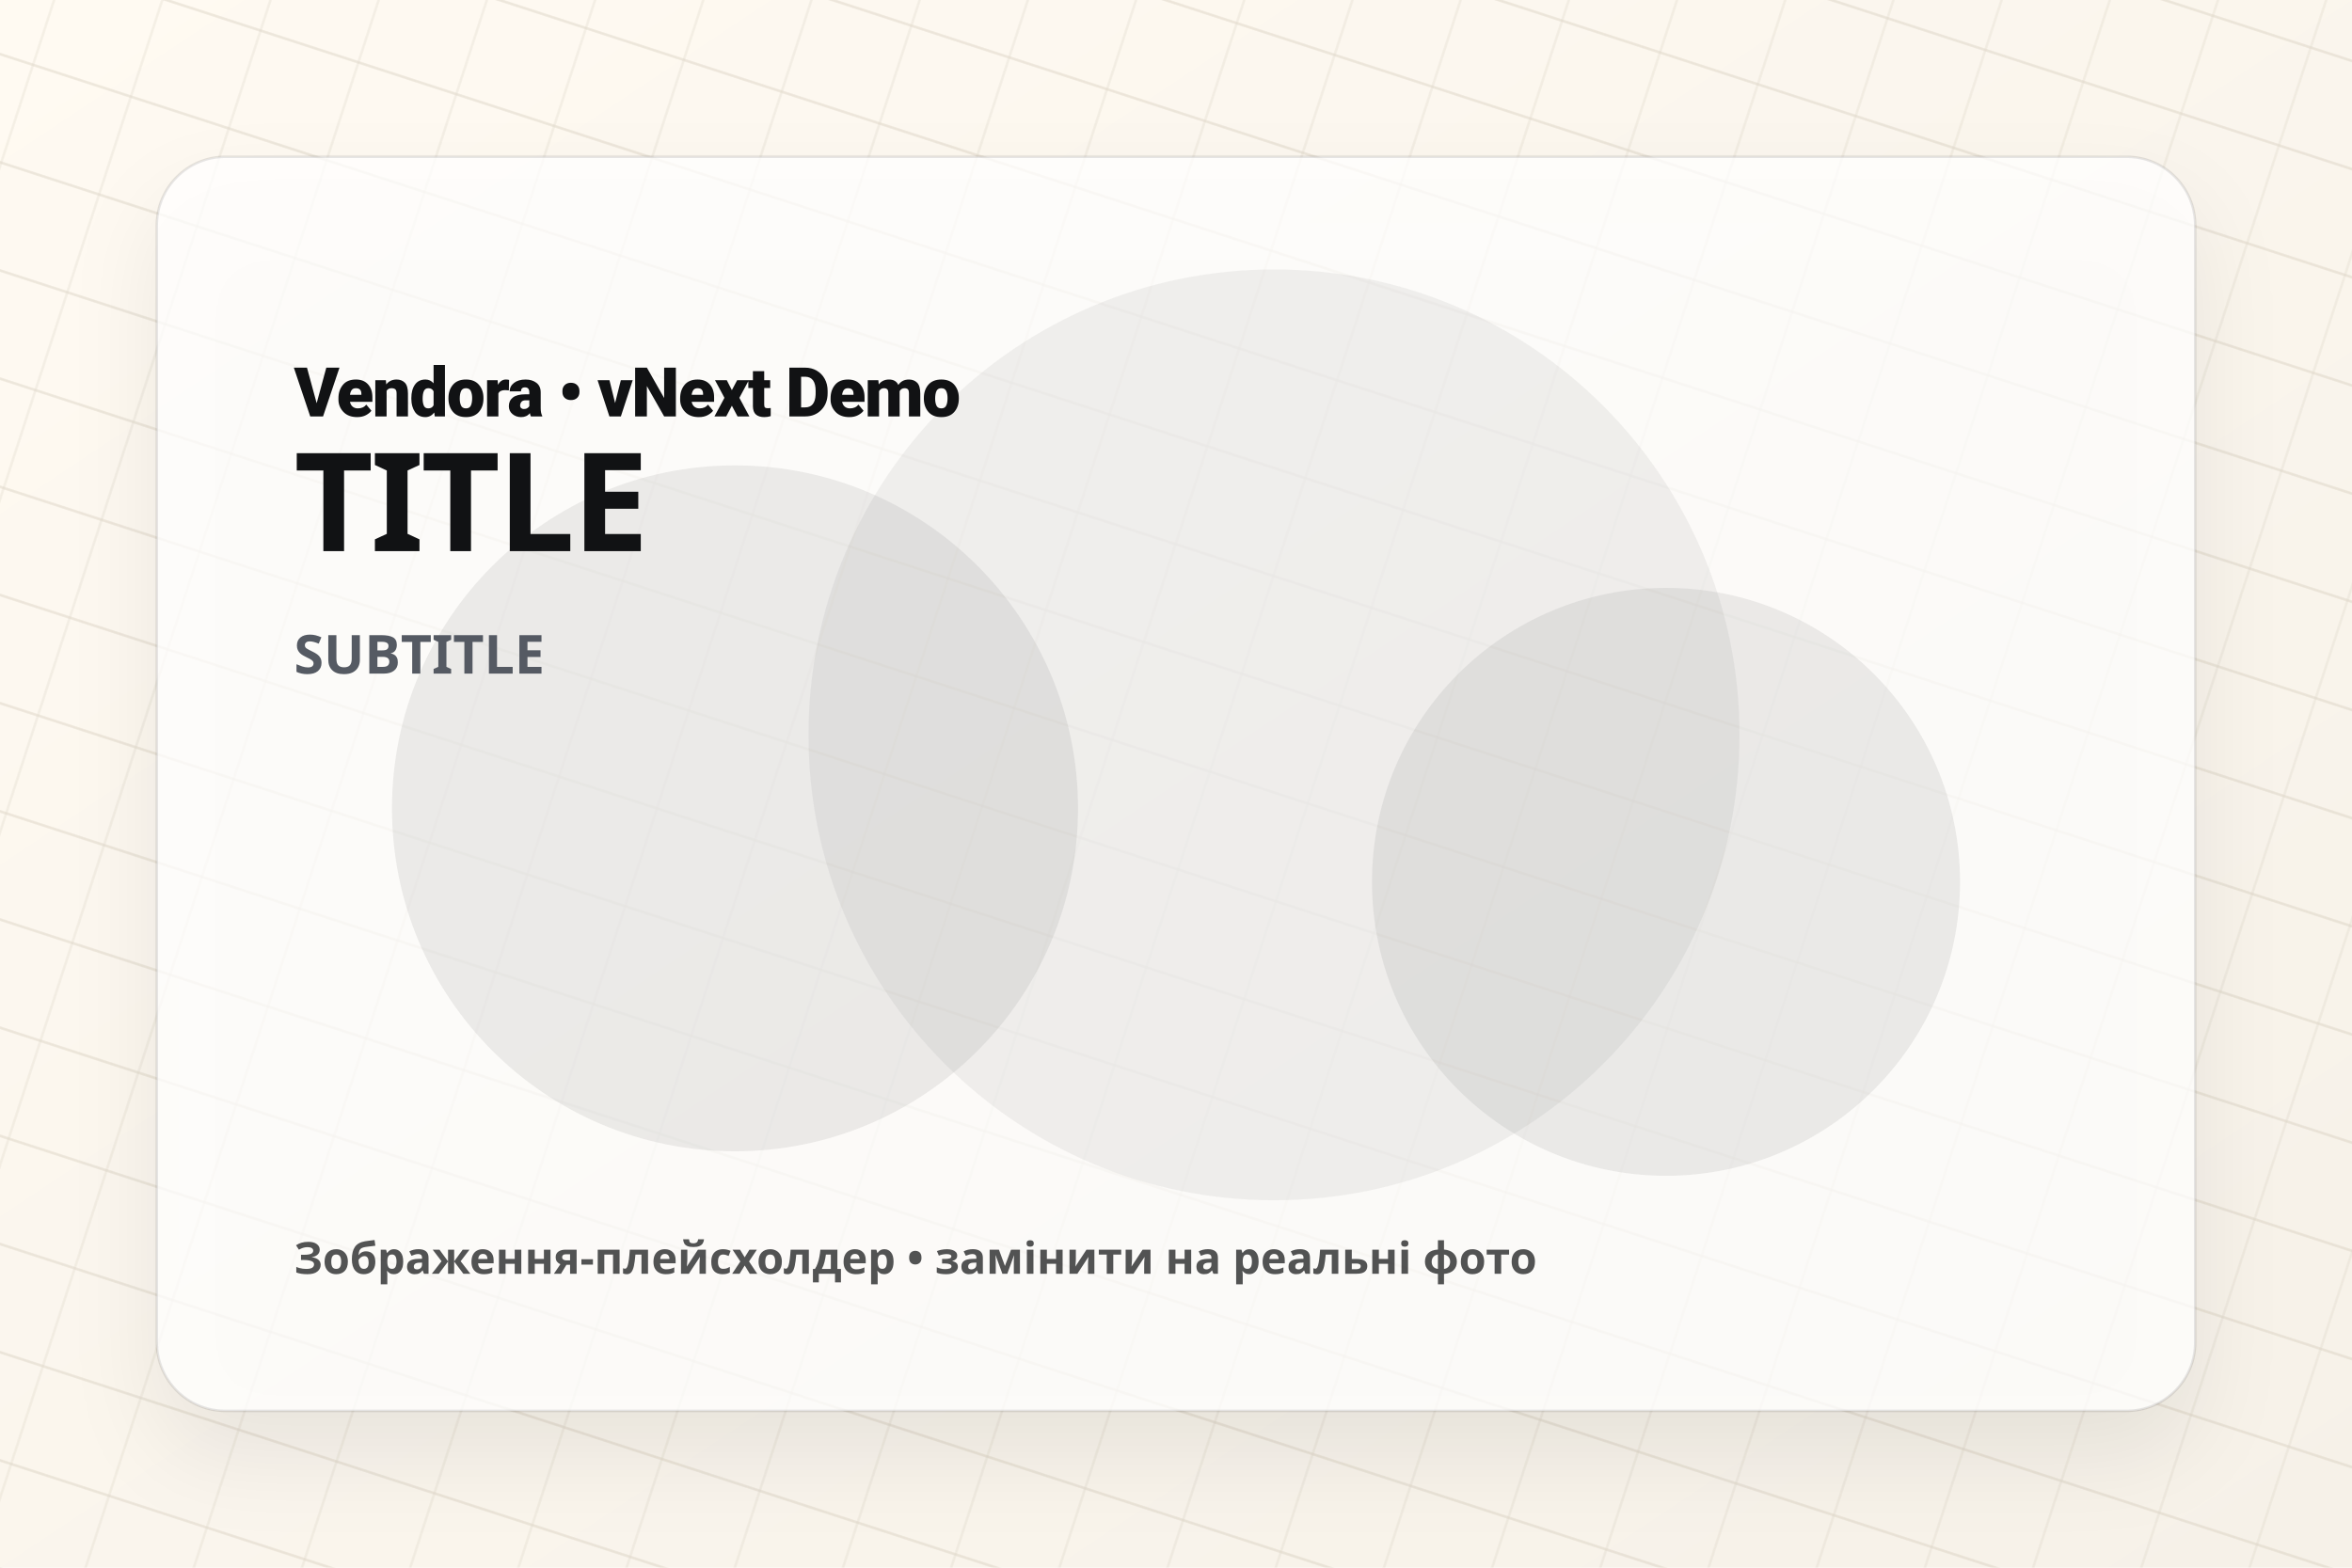
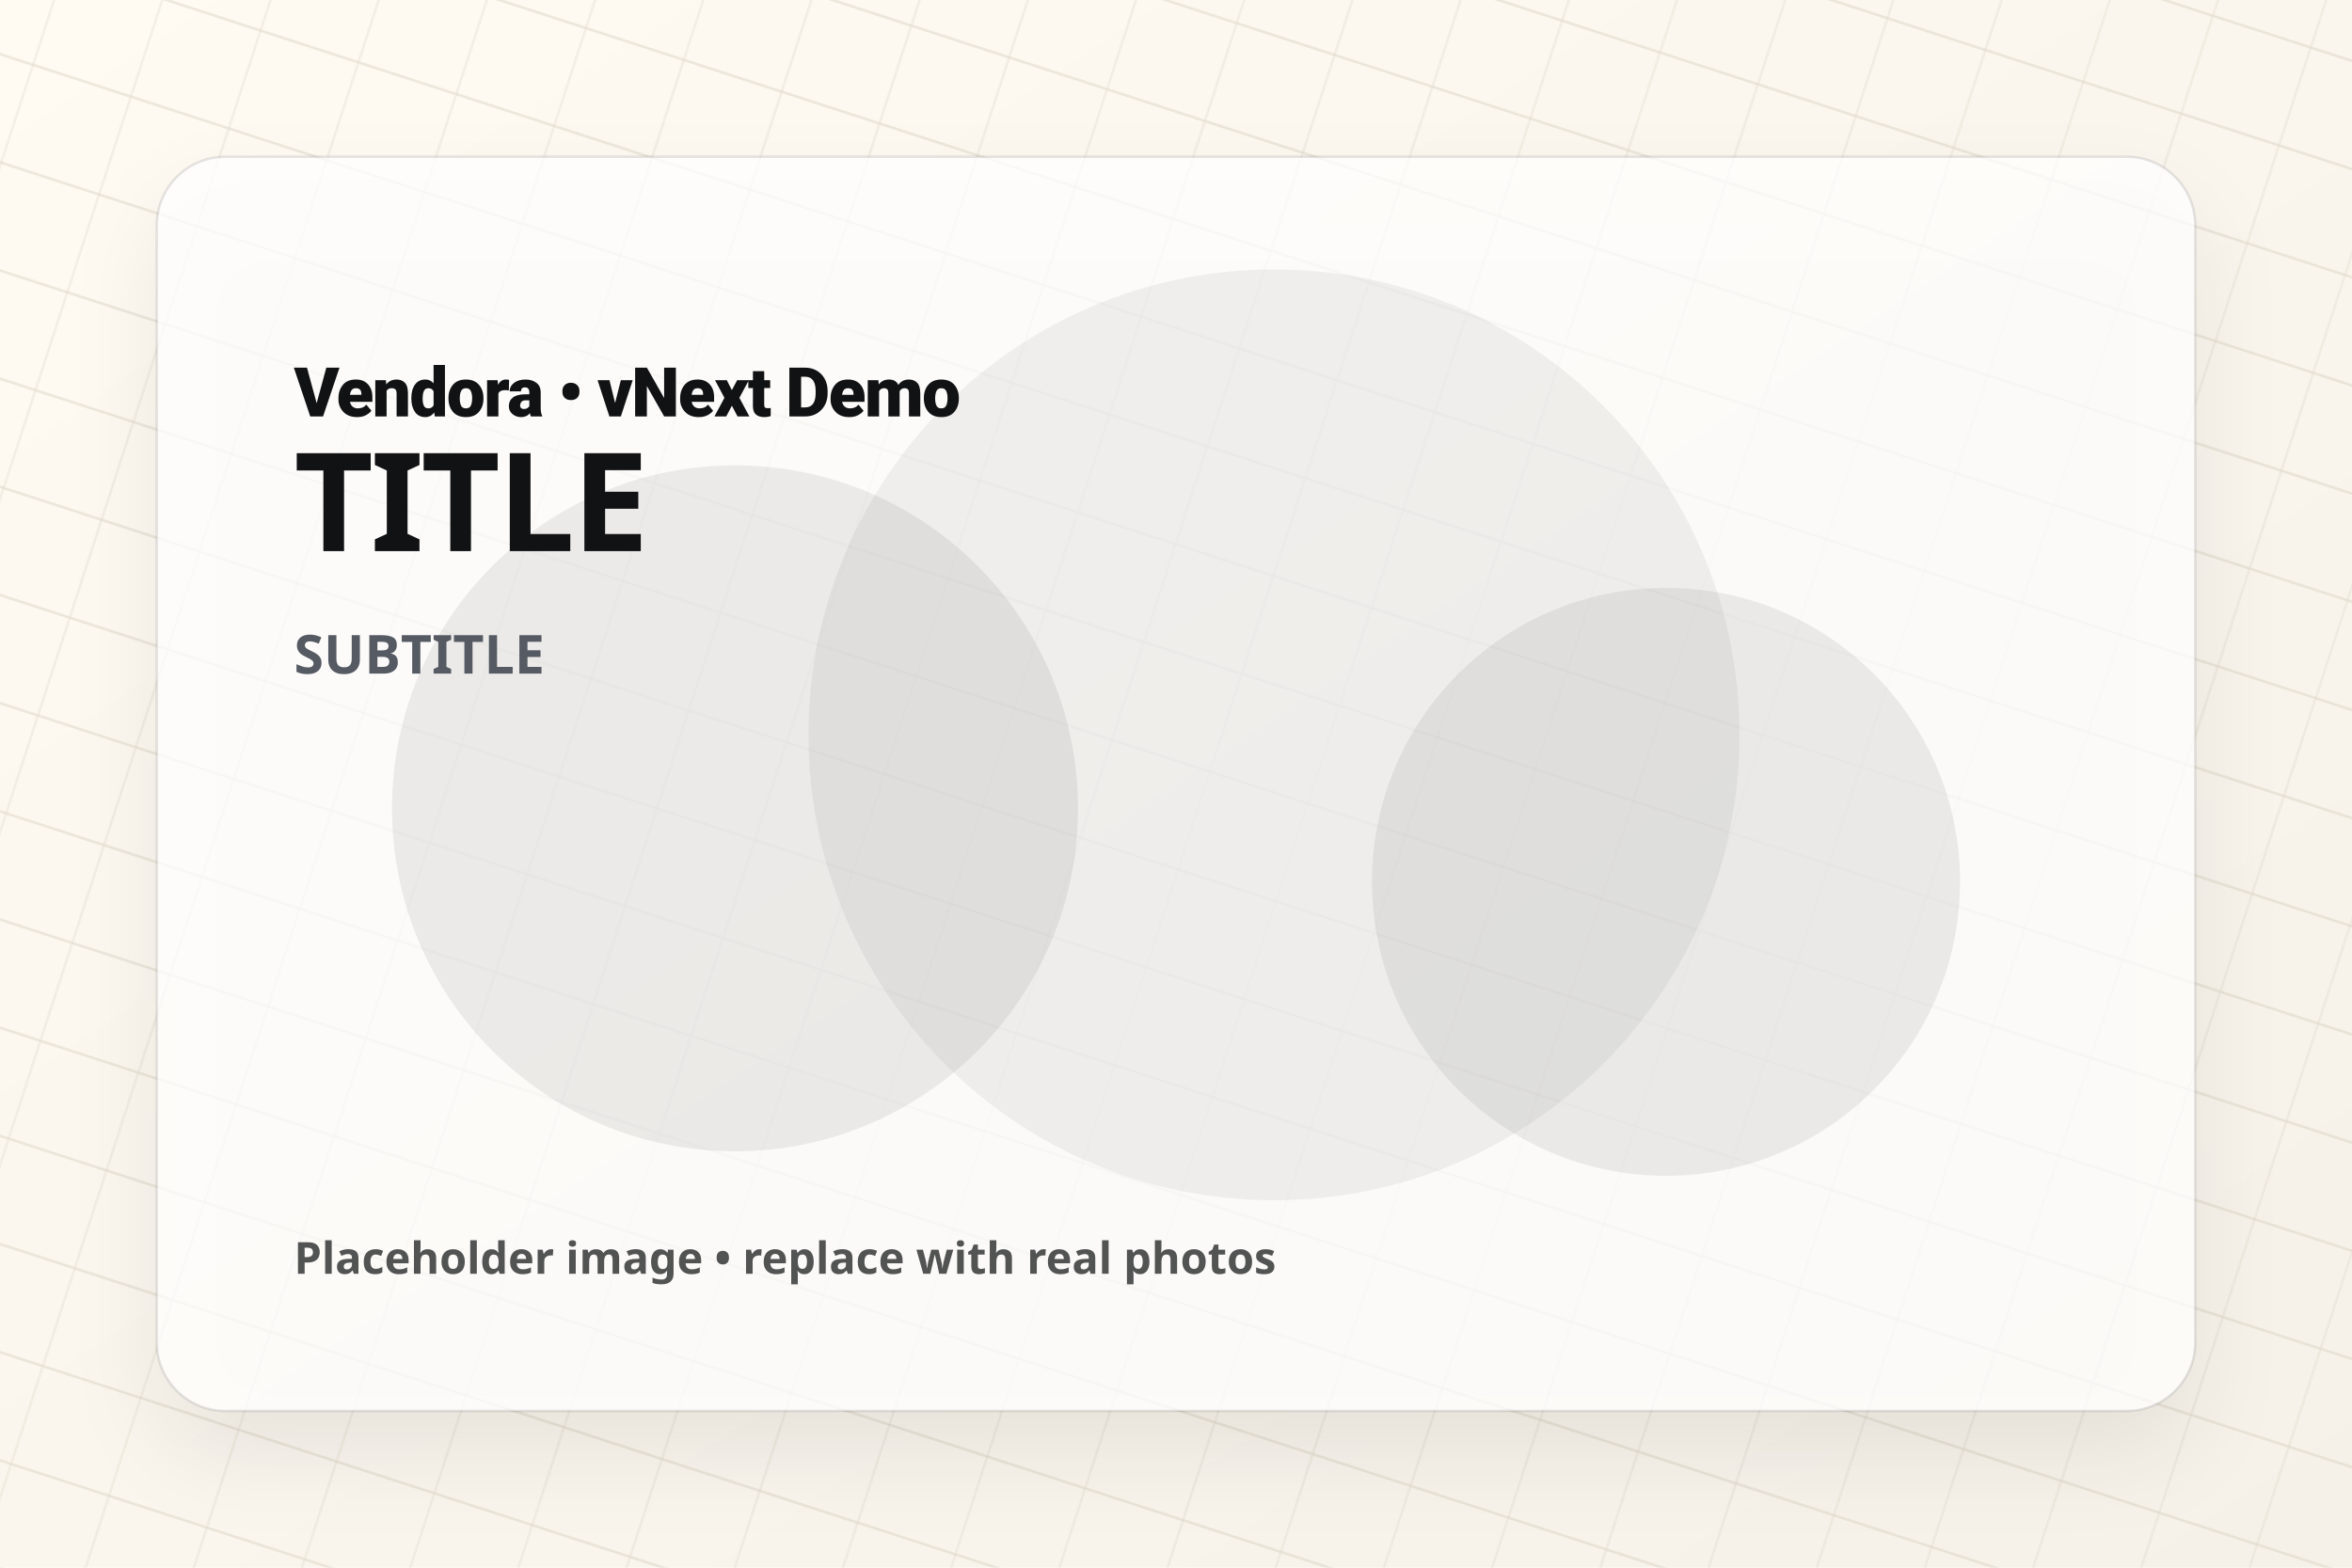
<svg xmlns="http://www.w3.org/2000/svg" width="960" height="640" viewBox="0 0 960 640">
  <defs>
    <linearGradient id="g" x1="0" y1="0" x2="1" y2="1">
      <stop offset="0" stop-color="#fffaf2" />
      <stop offset="1" stop-color="#f6f1e8" />
    </linearGradient>
    <filter id="s" x="-20%" y="-20%" width="140%" height="140%">
      <feDropShadow dx="0" dy="18" stdDeviation="18" flood-color="#111214" flood-opacity="0.10" />
    </filter>
    <pattern id="p" width="42" height="42" patternUnits="userSpaceOnUse" patternTransform="rotate(18)">
      <rect width="42" height="42" fill="none" />
      <path d="M0 21H42" stroke="#c9bfae" stroke-opacity="0.6" />
      <path d="M21 0V42" stroke="#c9bfae" stroke-opacity="0.35" />
    </pattern>
  </defs>
  <rect width="960" height="640" fill="url(#g)" />
  <rect width="960" height="640" fill="url(#p)" opacity="0.55" />
  <g filter="url(#s)">
    <rect x="64" y="64" width="832" height="512" rx="28" fill="rgba(255,255,255,0.72)" stroke="rgba(17,18,20,0.10)" />
  </g>
  <g opacity="0.92">
    <circle cx="300" cy="330" r="140" fill="#111214" fill-opacity="0.08" />
    <circle cx="520" cy="300" r="190" fill="#111214" fill-opacity="0.06" />
    <circle cx="680" cy="360" r="120" fill="#111214" fill-opacity="0.08" />
  </g>
  <text x="120" y="170" font-family="ui-sans-serif, system-ui, -apple-system, Segoe UI, Roboto, Helvetica, Arial" font-size="28" font-weight="900" fill="#111214" letter-spacing="-0.6">Vendora • vNext Demo</text>
  <text id="t1" x="120" y="225" font-family="ui-sans-serif, system-ui" font-size="56" font-weight="950" fill="#111214" letter-spacing="-1.2">TITLE</text>
  <text id="t2" x="120" y="275" font-family="ui-sans-serif, system-ui" font-size="22" font-weight="700" fill="#555a63">SUBTITLE</text>
-   <text x="120" y="520" font-family="ui-sans-serif, system-ui" font-size="18" font-weight="800" fill="#111214" opacity="0.72">Зображення‑плейсхолдер • замінити на реальні фото</text>
+   <text x="120" y="520" font-family="ui-sans-serif, system-ui" font-size="18" font-weight="800" fill="#111214" opacity="0.72">Placeholder image • replace with real photos</text>
</svg>
